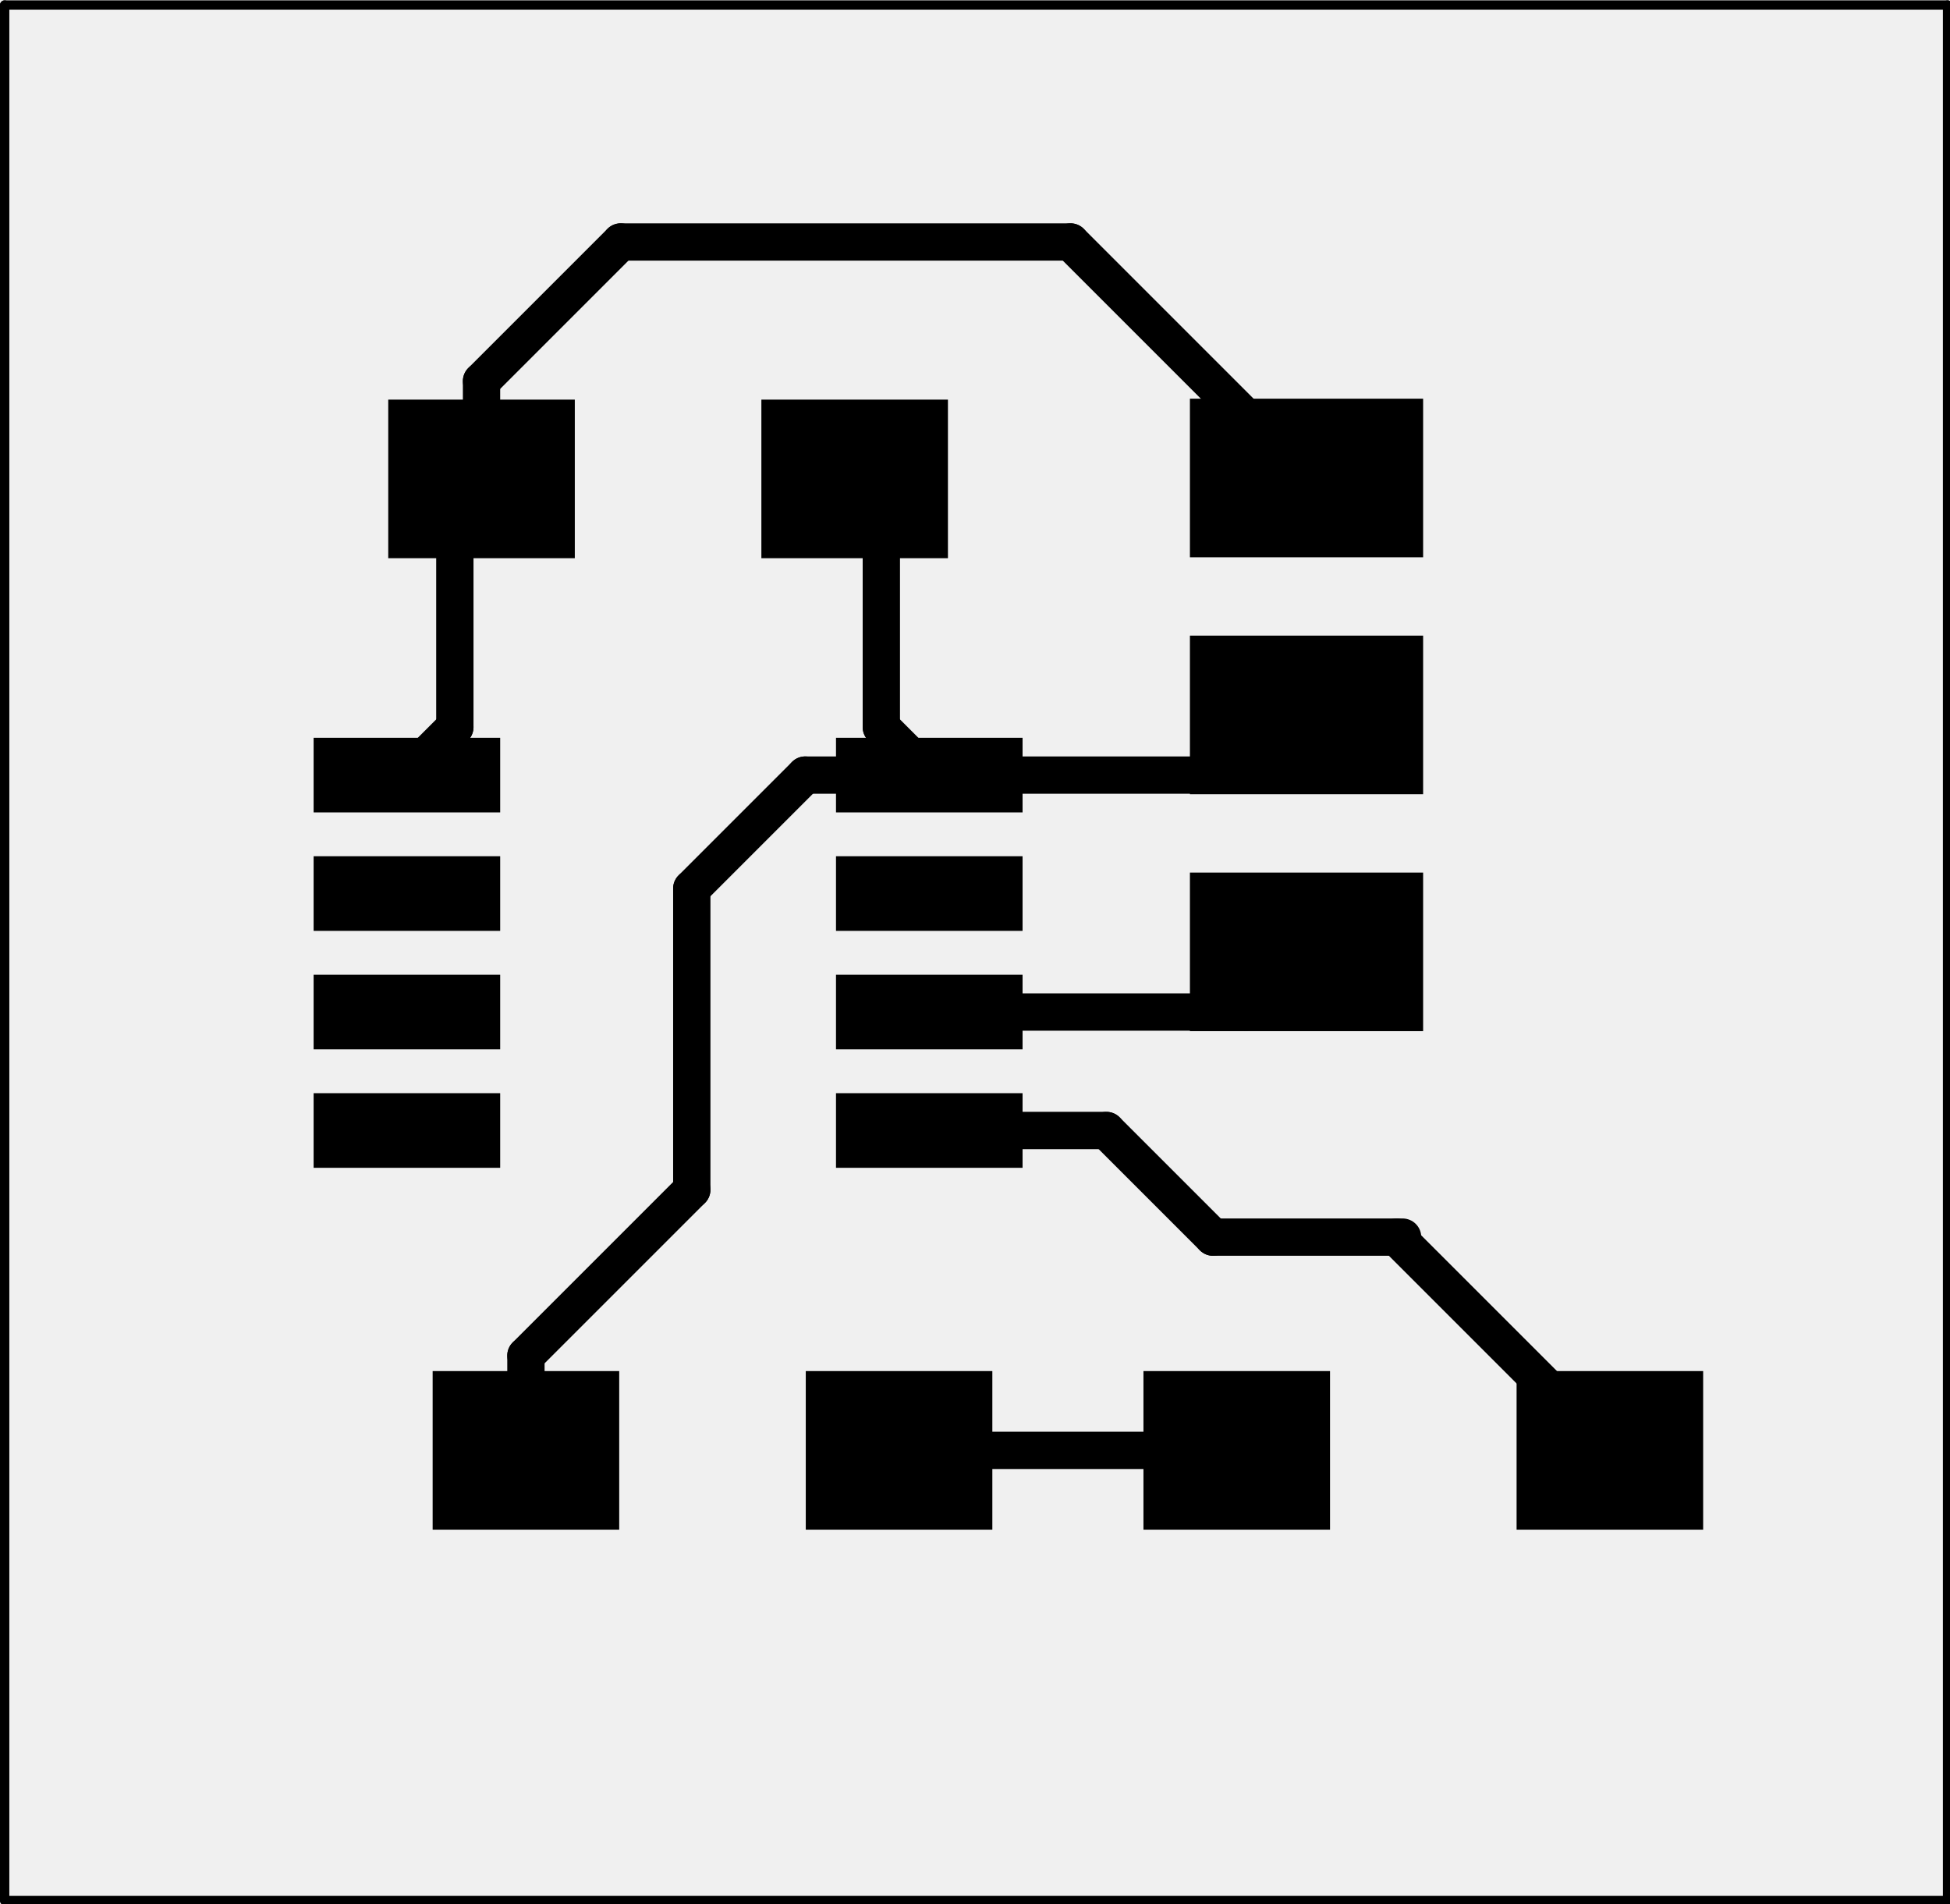
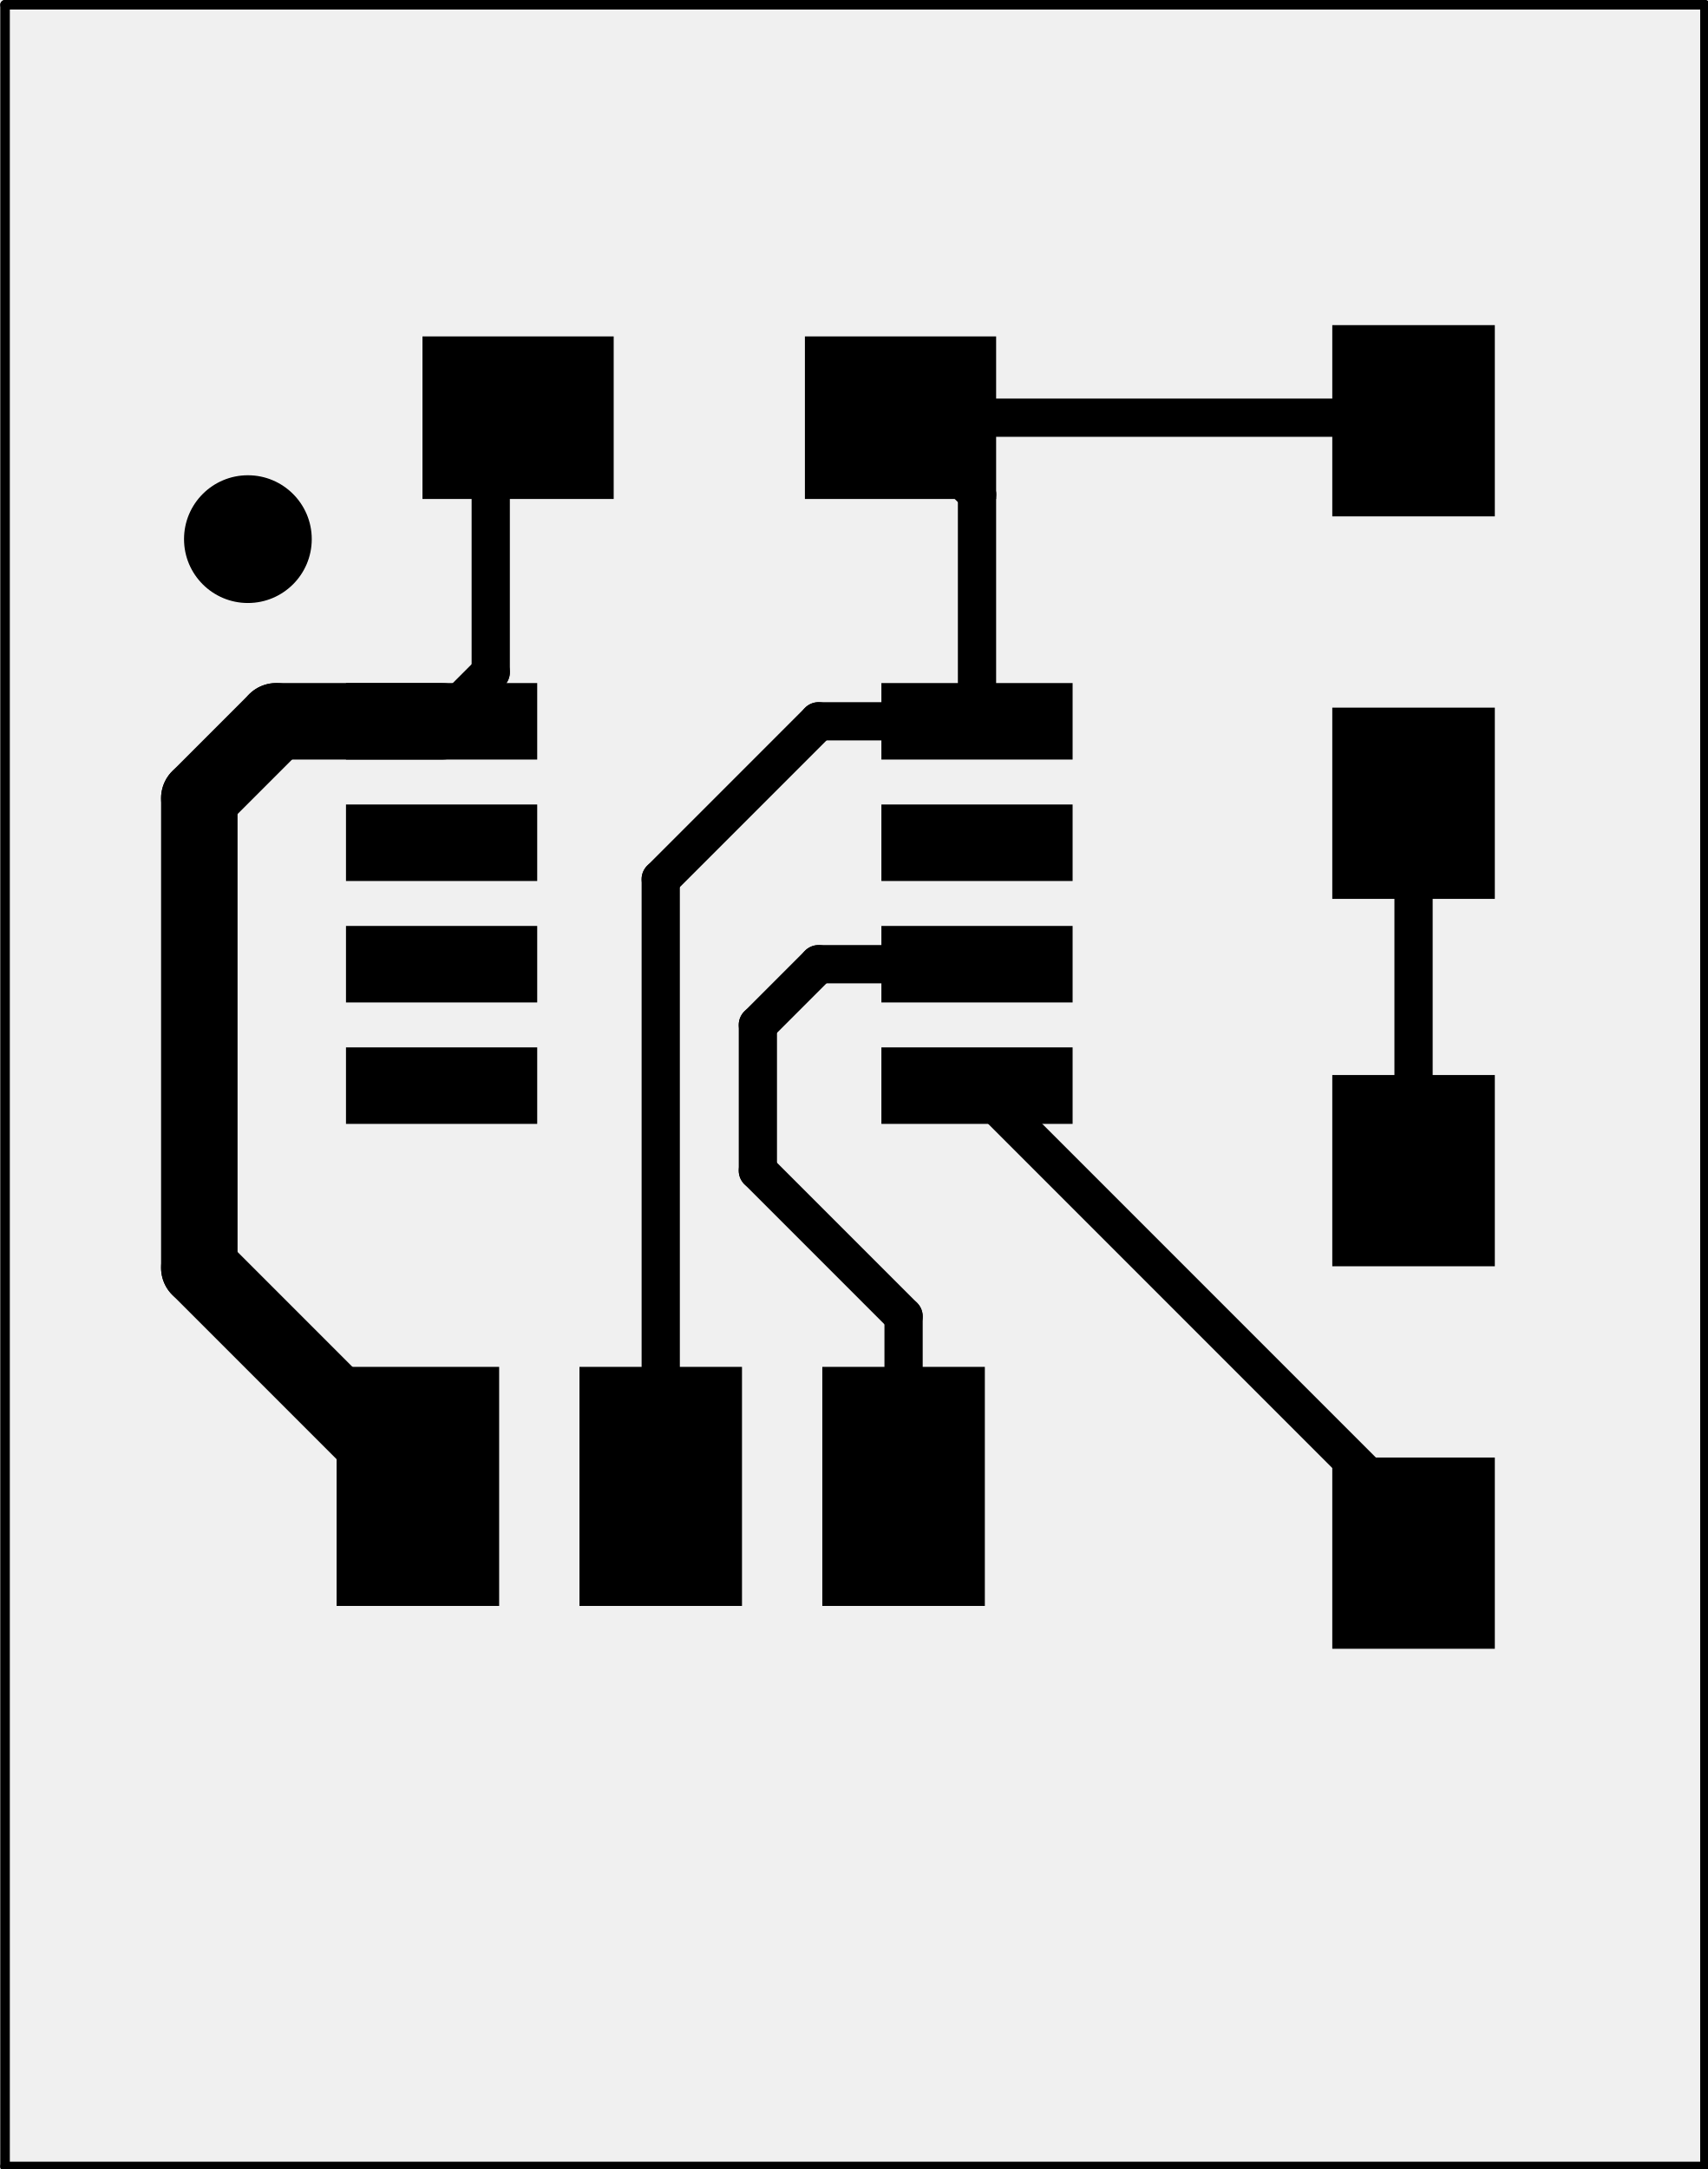
- <svg xmlns="http://www.w3.org/2000/svg" version="1.1" width="2.09cm" height="2.04cm" viewBox="0 0 20904200 20396200">
+ <svg xmlns="http://www.w3.org/2000/svg" version="1.1" width="1.786cm" height="2.268cm" viewBox="0 0 17856200 22682200">
  <g style="fill:#000000; fill-opacity:1;stroke:#000000; stroke-opacity:1; stroke-linecap:round; stroke-linejoin:round;" transform="translate(0 0) scale(1 1)">
</g>
  <g style="fill:#000000; fill-opacity:0.0;  stroke:#000000; stroke-width:0; stroke-opacity:1;  stroke-linecap:round; stroke-linejoin:round;">
+ </g>
+   <g style="fill:#000000; fill-opacity:1.0;  stroke:#000000; stroke-width:1; stroke-opacity:1;  stroke-linecap:round; stroke-linejoin:round;">
+     <circle cx="2590000" cy="5638000" r="667961" />
    <g>
- </g>
-     <g style="fill:#000000; fill-opacity:0.0;  stroke:#000000; stroke-width:1; stroke-opacity:1;  stroke-linecap:round; stroke-linejoin:round;">
- </g>
-     <g style="fill:#000000; fill-opacity:1.0;  stroke:#000000; stroke-width:1; stroke-opacity:1;  stroke-linecap:round; stroke-linejoin:round;">
-       <path style="fill:#000000; fill-opacity:1.0;  stroke:#000000; stroke-width:1; stroke-opacity:1;  stroke-linecap:round; stroke-linejoin:round;fill-rule:evenodd;" d="M 10638000,14694000 10638000,16394000 8638000,16394000 8638000,14694000 Z" />
-       <path style="fill:#000000; fill-opacity:1.0;  stroke:#000000; stroke-width:1; stroke-opacity:1;  stroke-linecap:round; stroke-linejoin:round;fill-rule:evenodd;" d="M 6638000,14694000 6638000,16394000 4638000,16394000 4638000,14694000 Z" />
+       <path style="fill:#000000; fill-opacity:1.0;  stroke:#000000; stroke-width:1; stroke-opacity:1;  stroke-linecap:round; stroke-linejoin:round;fill-rule:evenodd;" d="M 15632000,9400000 13932000,9400000 13932000,7400000 15632000,7400000 Z" />
+       <path style="fill:#000000; fill-opacity:1.0;  stroke:#000000; stroke-width:1; stroke-opacity:1;  stroke-linecap:round; stroke-linejoin:round;fill-rule:evenodd;" d="M 15632000,5400000 13932000,5400000 13932000,3400000 15632000,3400000 Z" />
    </g>
    <g>
</g>
    <g style="fill:#000000; fill-opacity:1.0;  stroke:#000000; stroke-width:1; stroke-opacity:1;  stroke-linecap:round; stroke-linejoin:round;">
-       <path style="fill:#000000; fill-opacity:1.0;  stroke:#000000; stroke-width:1; stroke-opacity:1;  stroke-linecap:round; stroke-linejoin:round;fill-rule:evenodd;" d="M 12756000,5970000 12756000,4270000 15256000,4270000 15256000,5970000 Z" />
-       <path style="fill:#000000; fill-opacity:1.0;  stroke:#000000; stroke-width:1; stroke-opacity:1;  stroke-linecap:round; stroke-linejoin:round;fill-rule:evenodd;" d="M 12756000,8510000 12756000,6810000 15256000,6810000 15256000,8510000 Z" />
-       <path style="fill:#000000; fill-opacity:1.0;  stroke:#000000; stroke-width:1; stroke-opacity:1;  stroke-linecap:round; stroke-linejoin:round;fill-rule:evenodd;" d="M 12756000,11050000 12756000,9350000 15256000,9350000 15256000,11050000 Z" />
+       <path style="fill:#000000; fill-opacity:1.0;  stroke:#000000; stroke-width:1; stroke-opacity:1;  stroke-linecap:round; stroke-linejoin:round;fill-rule:evenodd;" d="M 8598000,14294000 10298000,14294000 10298000,16794000 8598000,16794000 Z" />
+       <path style="fill:#000000; fill-opacity:1.0;  stroke:#000000; stroke-width:1; stroke-opacity:1;  stroke-linecap:round; stroke-linejoin:round;fill-rule:evenodd;" d="M 6058000,14294000 7758000,14294000 7758000,16794000 6058000,16794000 Z" />
+       <path style="fill:#000000; fill-opacity:1.0;  stroke:#000000; stroke-width:1; stroke-opacity:1;  stroke-linecap:round; stroke-linejoin:round;fill-rule:evenodd;" d="M 3518000,14294000 5218000,14294000 5218000,16794000 3518000,16794000 Z" />
    </g>
    <g>
</g>
    <g style="fill:#000000; fill-opacity:1.0;  stroke:#000000; stroke-width:1; stroke-opacity:1;  stroke-linecap:round; stroke-linejoin:round;">
-       <path style="fill:#000000; fill-opacity:1.0;  stroke:#000000; stroke-width:1; stroke-opacity:1;  stroke-linecap:round; stroke-linejoin:round;fill-rule:evenodd;" d="M 4162000,5980000 4162000,4280000 6162000,4280000 6162000,5980000 Z" />
-       <path style="fill:#000000; fill-opacity:1.0;  stroke:#000000; stroke-width:1; stroke-opacity:1;  stroke-linecap:round; stroke-linejoin:round;fill-rule:evenodd;" d="M 8162000,5980000 8162000,4280000 10162000,4280000 10162000,5980000 Z" />
+       <path style="fill:#000000; fill-opacity:1.0;  stroke:#000000; stroke-width:1; stroke-opacity:1;  stroke-linecap:round; stroke-linejoin:round;fill-rule:evenodd;" d="M 4416000,5218000 4416000,3518000 6416000,3518000 6416000,5218000 Z" />
+       <path style="fill:#000000; fill-opacity:1.0;  stroke:#000000; stroke-width:1; stroke-opacity:1;  stroke-linecap:round; stroke-linejoin:round;fill-rule:evenodd;" d="M 8416000,5218000 8416000,3518000 10416000,3518000 10416000,5218000 Z" />
    </g>
    <g>
</g>
    <g style="fill:#000000; fill-opacity:1.0;  stroke:#000000; stroke-width:1; stroke-opacity:1;  stroke-linecap:round; stroke-linejoin:round;">
-       <path style="fill:#000000; fill-opacity:1.0;  stroke:#000000; stroke-width:1; stroke-opacity:1;  stroke-linecap:round; stroke-linejoin:round;fill-rule:evenodd;" d="M 3362000,8705000 3362000,7905000 5362000,7905000 5362000,8705000 Z" />
-       <path style="fill:#000000; fill-opacity:1.0;  stroke:#000000; stroke-width:1; stroke-opacity:1;  stroke-linecap:round; stroke-linejoin:round;fill-rule:evenodd;" d="M 3362000,9975000 3362000,9175000 5362000,9175000 5362000,9975000 Z" />
-       <path style="fill:#000000; fill-opacity:1.0;  stroke:#000000; stroke-width:1; stroke-opacity:1;  stroke-linecap:round; stroke-linejoin:round;fill-rule:evenodd;" d="M 3362000,11245000 3362000,10445000 5362000,10445000 5362000,11245000 Z" />
-       <path style="fill:#000000; fill-opacity:1.0;  stroke:#000000; stroke-width:1; stroke-opacity:1;  stroke-linecap:round; stroke-linejoin:round;fill-rule:evenodd;" d="M 3362000,12515000 3362000,11715000 5362000,11715000 5362000,12515000 Z" />
-       <path style="fill:#000000; fill-opacity:1.0;  stroke:#000000; stroke-width:1; stroke-opacity:1;  stroke-linecap:round; stroke-linejoin:round;fill-rule:evenodd;" d="M 8962000,12515000 8962000,11715000 10962000,11715000 10962000,12515000 Z" />
-       <path style="fill:#000000; fill-opacity:1.0;  stroke:#000000; stroke-width:1; stroke-opacity:1;  stroke-linecap:round; stroke-linejoin:round;fill-rule:evenodd;" d="M 8962000,11245000 8962000,10445000 10962000,10445000 10962000,11245000 Z" />
-       <path style="fill:#000000; fill-opacity:1.0;  stroke:#000000; stroke-width:1; stroke-opacity:1;  stroke-linecap:round; stroke-linejoin:round;fill-rule:evenodd;" d="M 8962000,9975000 8962000,9175000 10962000,9175000 10962000,9975000 Z" />
-       <path style="fill:#000000; fill-opacity:1.0;  stroke:#000000; stroke-width:1; stroke-opacity:1;  stroke-linecap:round; stroke-linejoin:round;fill-rule:evenodd;" d="M 8962000,8705000 8962000,7905000 10962000,7905000 10962000,8705000 Z" />
+       <path style="fill:#000000; fill-opacity:1.0;  stroke:#000000; stroke-width:1; stroke-opacity:1;  stroke-linecap:round; stroke-linejoin:round;fill-rule:evenodd;" d="M 3616000,7943000 3616000,7143000 5616000,7143000 5616000,7943000 Z" />
+       <path style="fill:#000000; fill-opacity:1.0;  stroke:#000000; stroke-width:1; stroke-opacity:1;  stroke-linecap:round; stroke-linejoin:round;fill-rule:evenodd;" d="M 3616000,9213000 3616000,8413000 5616000,8413000 5616000,9213000 Z" />
+       <path style="fill:#000000; fill-opacity:1.0;  stroke:#000000; stroke-width:1; stroke-opacity:1;  stroke-linecap:round; stroke-linejoin:round;fill-rule:evenodd;" d="M 3616000,10483000 3616000,9683000 5616000,9683000 5616000,10483000 Z" />
+       <path style="fill:#000000; fill-opacity:1.0;  stroke:#000000; stroke-width:1; stroke-opacity:1;  stroke-linecap:round; stroke-linejoin:round;fill-rule:evenodd;" d="M 3616000,11753000 3616000,10953000 5616000,10953000 5616000,11753000 Z" />
+       <path style="fill:#000000; fill-opacity:1.0;  stroke:#000000; stroke-width:1; stroke-opacity:1;  stroke-linecap:round; stroke-linejoin:round;fill-rule:evenodd;" d="M 9216000,11753000 9216000,10953000 11216000,10953000 11216000,11753000 Z" />
+       <path style="fill:#000000; fill-opacity:1.0;  stroke:#000000; stroke-width:1; stroke-opacity:1;  stroke-linecap:round; stroke-linejoin:round;fill-rule:evenodd;" d="M 9216000,10483000 9216000,9683000 11216000,9683000 11216000,10483000 Z" />
+       <path style="fill:#000000; fill-opacity:1.0;  stroke:#000000; stroke-width:1; stroke-opacity:1;  stroke-linecap:round; stroke-linejoin:round;fill-rule:evenodd;" d="M 9216000,9213000 9216000,8413000 11216000,8413000 11216000,9213000 Z" />
+       <path style="fill:#000000; fill-opacity:1.0;  stroke:#000000; stroke-width:1; stroke-opacity:1;  stroke-linecap:round; stroke-linejoin:round;fill-rule:evenodd;" d="M 9216000,7943000 9216000,7143000 11216000,7143000 11216000,7943000 Z" />
    </g>
    <g>
</g>
    <g style="fill:#000000; fill-opacity:1.0;  stroke:#000000; stroke-width:1; stroke-opacity:1;  stroke-linecap:round; stroke-linejoin:round;">
-       <path style="fill:#000000; fill-opacity:1.0;  stroke:#000000; stroke-width:1; stroke-opacity:1;  stroke-linecap:round; stroke-linejoin:round;fill-rule:evenodd;" d="M 12258000,16394000 12258000,14694000 14258000,14694000 14258000,16394000 Z" />
-       <path style="fill:#000000; fill-opacity:1.0;  stroke:#000000; stroke-width:1; stroke-opacity:1;  stroke-linecap:round; stroke-linejoin:round;fill-rule:evenodd;" d="M 16258000,16394000 16258000,14694000 18258000,14694000 18258000,16394000 Z" />
+       <path style="fill:#000000; fill-opacity:1.0;  stroke:#000000; stroke-width:1; stroke-opacity:1;  stroke-linecap:round; stroke-linejoin:round;fill-rule:evenodd;" d="M 13932000,11242000 15632000,11242000 15632000,13242000 13932000,13242000 Z" />
+       <path style="fill:#000000; fill-opacity:1.0;  stroke:#000000; stroke-width:1; stroke-opacity:1;  stroke-linecap:round; stroke-linejoin:round;fill-rule:evenodd;" d="M 13932000,15242000 15632000,15242000 15632000,17242000 13932000,17242000 Z" />
    </g>
    <g>
</g>
    <g>
</g>
    <g style="fill:#000000; fill-opacity:1.0;  stroke:#000000; stroke-width:1; stroke-opacity:1;  stroke-linecap:round; stroke-linejoin:round;">
</g>
-     <g style="fill:#000000; fill-opacity:1.0;  stroke:#000000; stroke-width:400000; stroke-opacity:1;  stroke-linecap:round; stroke-linejoin:round;">
+     <g style="fill:#000000; fill-opacity:1.0;  stroke:#000000; stroke-width:800000; stroke-opacity:1;  stroke-linecap:round; stroke-linejoin:round;">
</g>
+     <g style="fill:#000000; fill-opacity:0.0;  stroke:#000000; stroke-width:800000; stroke-opacity:1;  stroke-linecap:round; stroke-linejoin:round;">
+       <path d="M2886000 7543000 L2082000 8347000 " />
+     </g>
    <g style="fill:#000000; fill-opacity:0.0;  stroke:#000000; stroke-width:400000; stroke-opacity:1;  stroke-linecap:round; stroke-linejoin:round;">
-       <path d="M5638000 15544000 L5638000 14528000 " />
-       <path d="M5638000 14528000 L7416000 12750000 " />
-       <path d="M7416000 12750000 L7416000 9521000 " />
-       <path d="M7416000 9521000 L8632000 8305000 " />
-       <path d="M8632000 8305000 L9962000 8305000 " />
-       <path d="M9962000 12115000 L11861000 12115000 " />
-       <path d="M11861000 12115000 L13004000 13258000 " />
-       <path d="M13004000 13258000 L15036000 13258000 " />
-       <path d="M14972000 13258000 L17258000 15544000 " />
-       <path d="M9638000 15544000 L13258000 15544000 " />
-       <path d="M4362000 8305000 L4876000 7791000 " />
-       <path d="M4876000 7791000 L4876000 5416000 " />
-       <path d="M4876000 5416000 L5162000 5130000 " />
-       <path d="M9962000 8305000 L9448000 7791000 " />
-       <path d="M9448000 7791000 L9448000 5416000 " />
-       <path d="M9448000 5416000 L9162000 5130000 " />
-       <path d="M9962000 10845000 L13361000 10845000 " />
-       <path d="M13361000 10845000 L14006000 10200000 " />
-       <path d="M9962000 8305000 L13361000 8305000 " />
-       <path d="M13361000 8305000 L14006000 7660000 " />
-       <path d="M5162000 4082000 L6654000 2590000 " />
-       <path d="M5162000 5130000 L5162000 4082000 " />
-       <path d="M11476000 2590000 L14006000 5120000 " />
-       <path d="M6654000 2590000 L11476000 2590000 " />
+       <path d="M5130000 4654000 L5416000 4368000 " />
+     </g>
+     <g style="fill:#000000; fill-opacity:0.0;  stroke:#000000; stroke-width:800000; stroke-opacity:1;  stroke-linecap:round; stroke-linejoin:round;">
+       <path d="M4616000 7543000 L2886000 7543000 " />
+       <path d="M2082000 8347000 L2082000 13258000 " />
+       <path d="M2082000 13258000 L4368000 15544000 " />
+     </g>
+     <g style="fill:#000000; fill-opacity:0.0;  stroke:#000000; stroke-width:400000; stroke-opacity:1;  stroke-linecap:round; stroke-linejoin:round;">
+       <path d="M4616000 7543000 L5130000 7029000 " />
+       <path d="M5130000 7029000 L5130000 4654000 " />
+       <path d="M8559000 7543000 L10216000 7543000 " />
+       <path d="M6908000 15544000 L6908000 9194000 " />
+       <path d="M10216000 5168000 L9416000 4368000 " />
+       <path d="M9416000 4368000 L14750000 4368000 " />
+       <path d="M10216000 7543000 L10216000 5168000 " />
+       <path d="M14750000 4368000 L14782000 4400000 " />
+       <path d="M6908000 9194000 L8559000 7543000 " />
+       <path d="M14782000 15919000 L10216000 11353000 " />
+       <path d="M14782000 16242000 L14782000 15919000 " />
+       <path d="M14782000 8400000 L14782000 12242000 " />
+       <path d="M7924000 12242000 L9448000 13766000 " />
+       <path d="M7924000 10718000 L7924000 12242000 " />
+       <path d="M8559000 10083000 L7924000 10718000 " />
+       <path d="M10216000 10083000 L8559000 10083000 " />
+       <path d="M9448000 13766000 L9448000 15544000 " />
    </g>
    <g>
</g>
  </g>
  <g style="fill:#FFFFFF; fill-opacity:0.0;  stroke:#FFFFFF; stroke-width:400000; stroke-opacity:1;  stroke-linecap:round; stroke-linejoin:round;">
</g>
  <g style="fill:#000000; fill-opacity:0.0;  stroke:#000000; stroke-width:400000; stroke-opacity:1;  stroke-linecap:round; stroke-linejoin:round;">
</g>
  <g style="fill:#000000; fill-opacity:0.0;  stroke:#000000; stroke-width:100000; stroke-opacity:1;  stroke-linecap:round; stroke-linejoin:round;">
-     <path d="M50000 50000 L20878000 50000 " />
-     <path d="M20878000 50000 L20878000 20370000 " />
-     <path d="M20878000 20370000 L50000 20370000 " />
-     <path d="M50000 20370000 L50000 50000 " />
+     <path d="M50000 50000 L17830000 50000 " />
+     <path d="M17830000 50000 L17830000 22656000 " />
+     <path d="M17830000 22656000 L50000 22656000 " />
+     <path d="M50000 22656000 L50000 50000 " />
    <g>
</g>
    <g>
</g>
    <g>
</g>
    <g>
</g>
    <g>
</g>
    <g>
</g>
    <g>
</g>
    <g>
</g>
  </g>
</svg>
